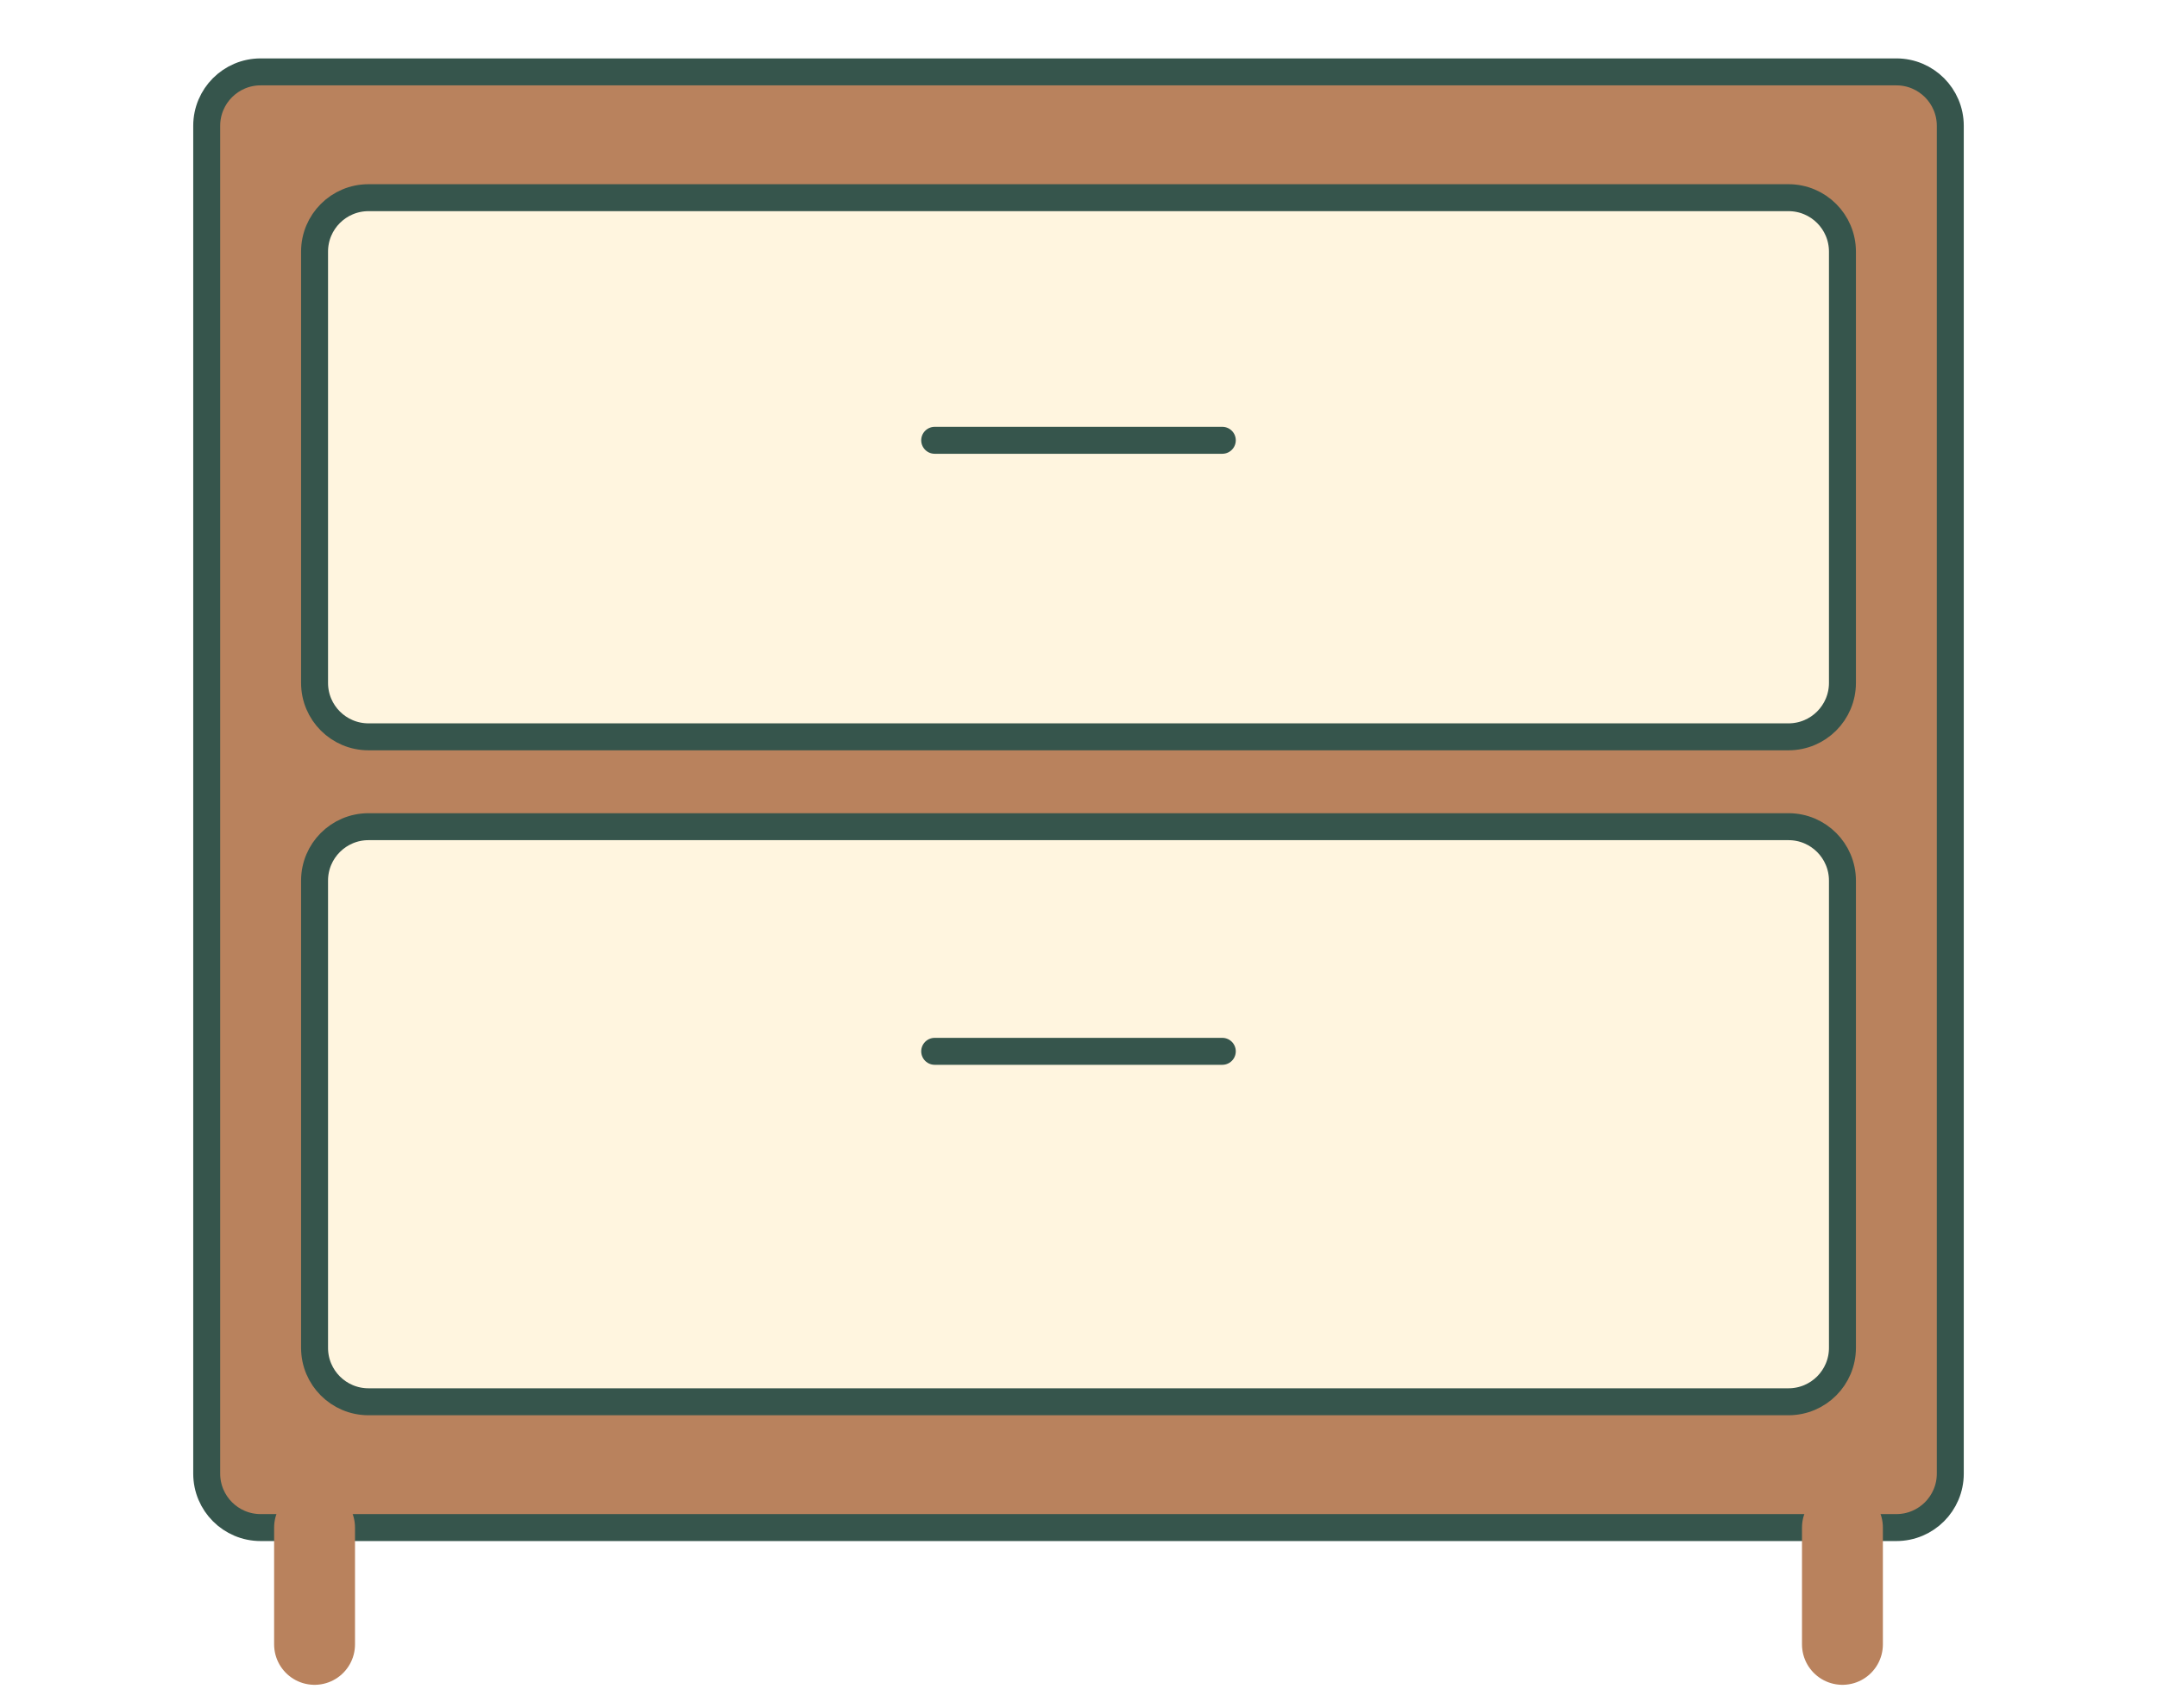
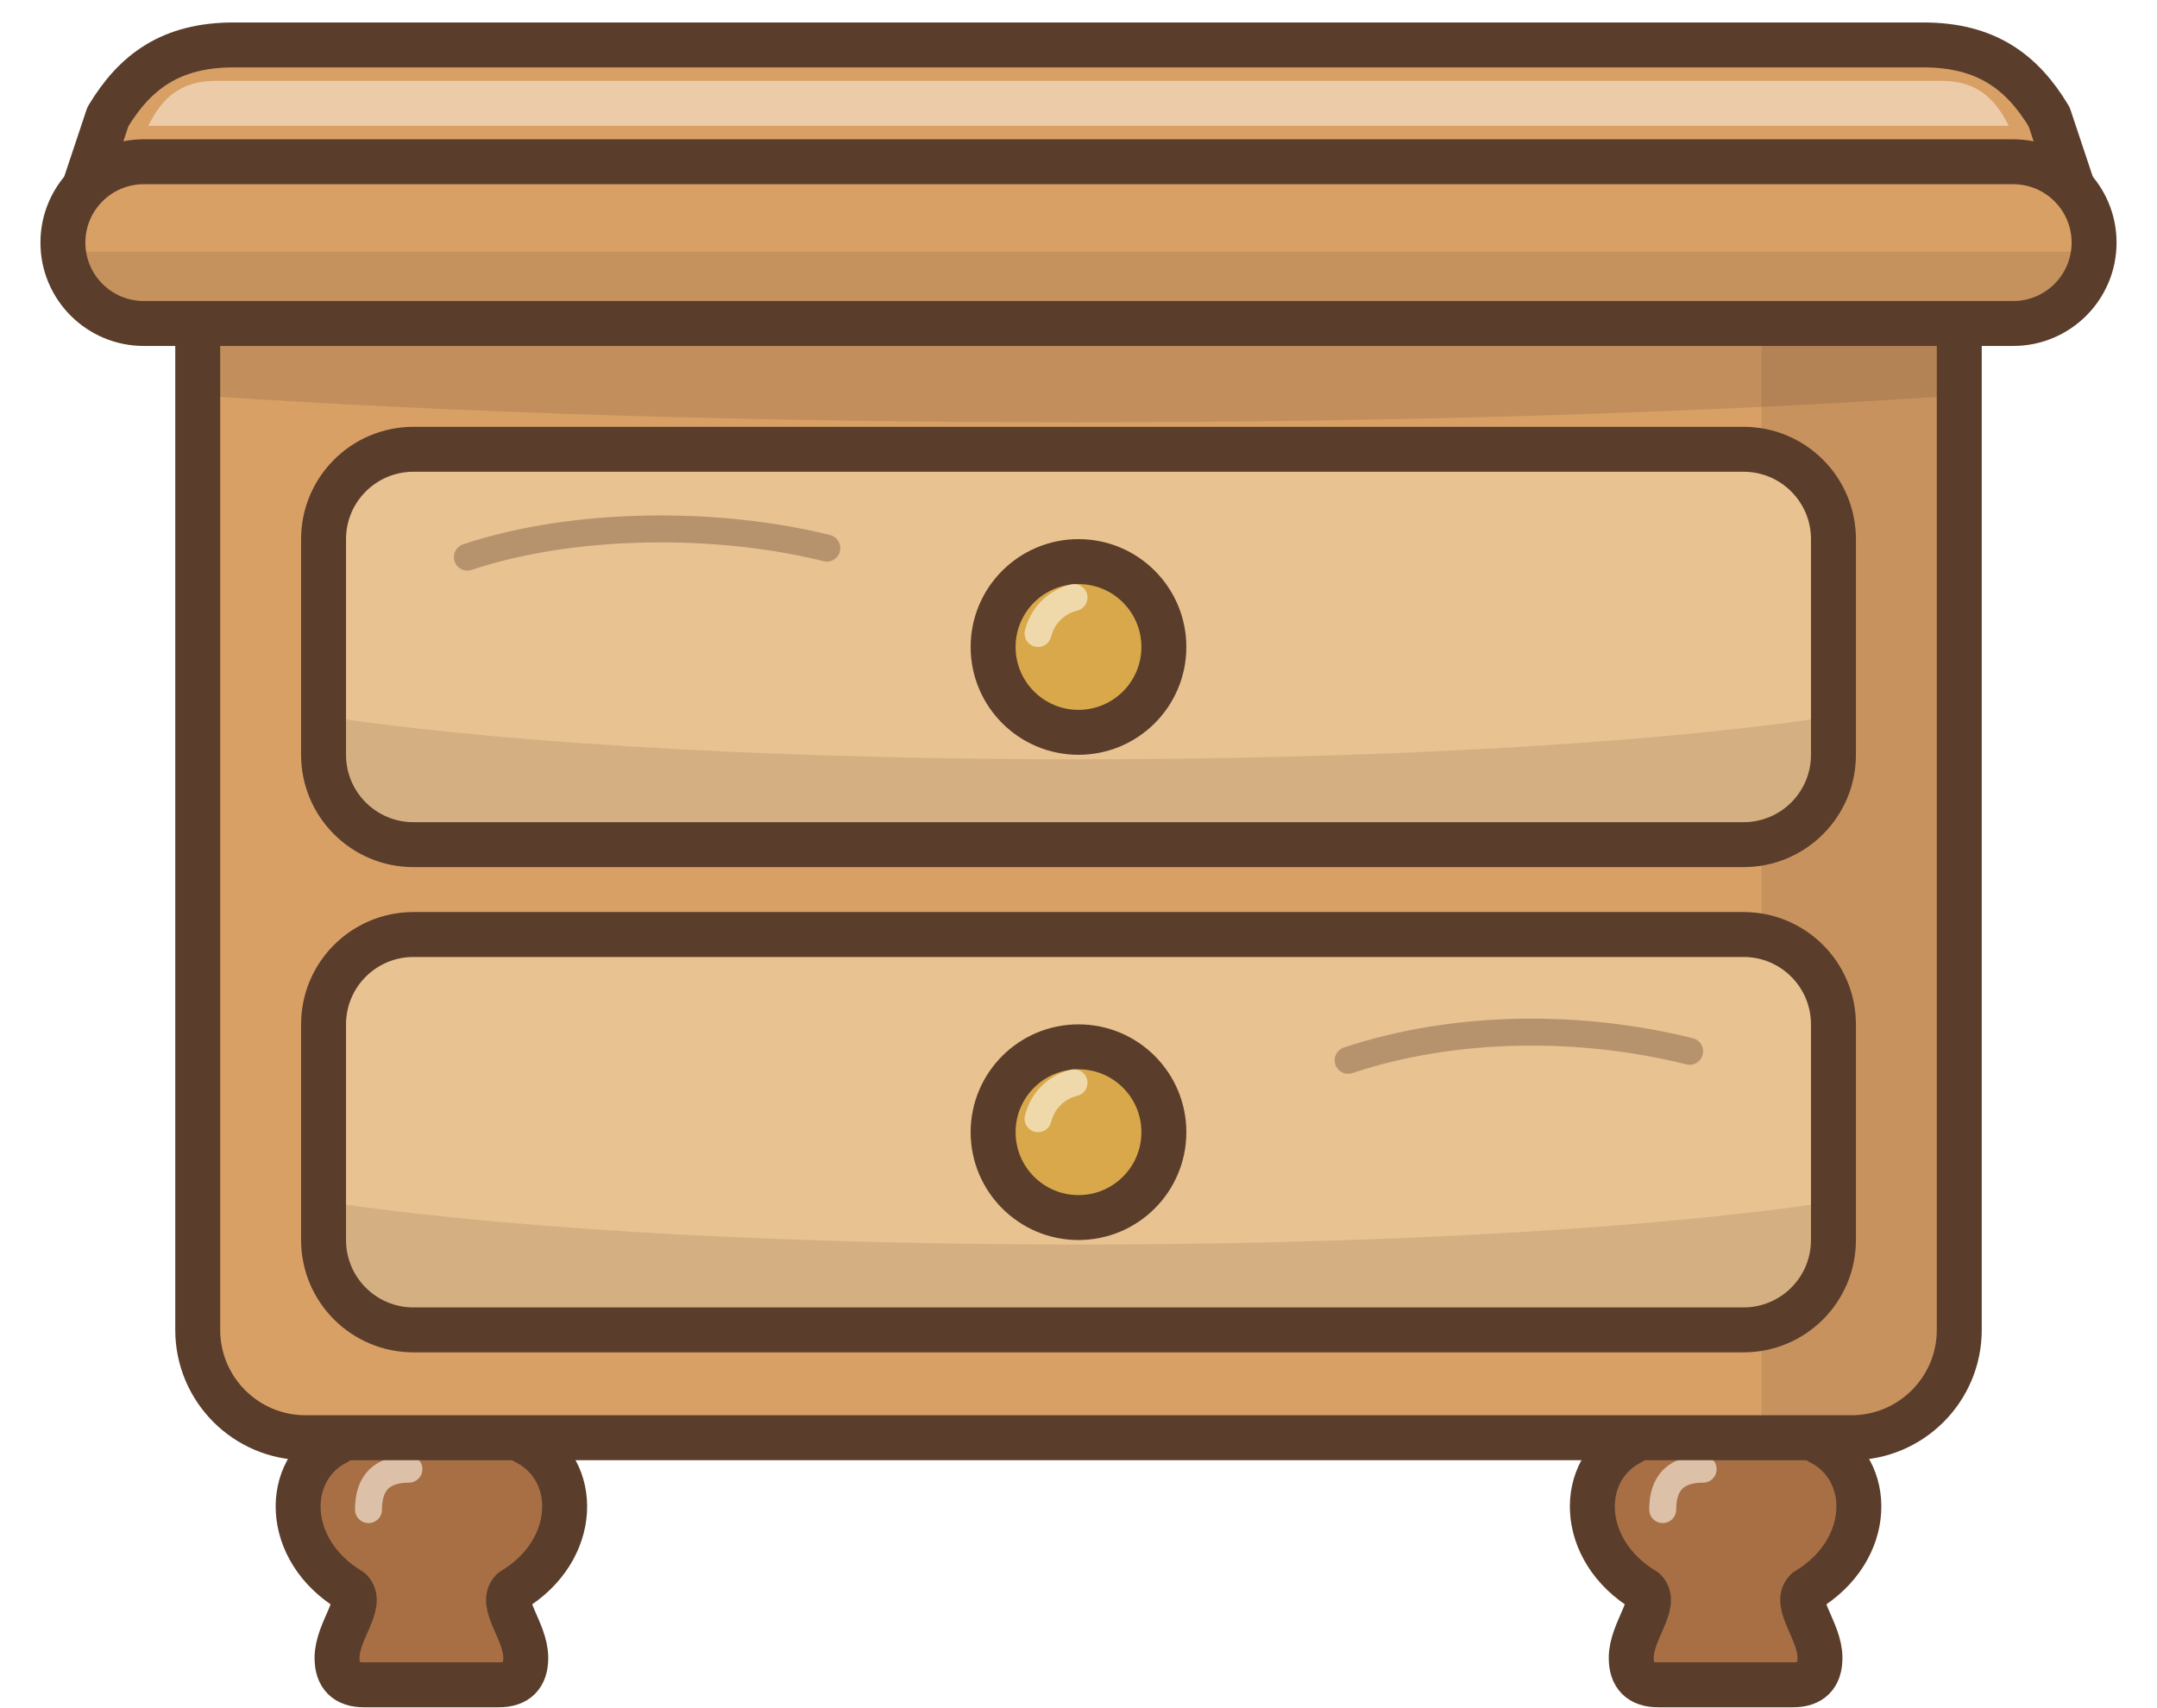
<svg xmlns="http://www.w3.org/2000/svg" viewBox="0 0 240 190">
-   <g fill="none" stroke="#36554c" stroke-width="3" stroke-linecap="round" stroke-linejoin="round">
-     <rect x="23" y="8" width="194" height="162" rx="6" fill="#b9825d" />
-     <path d="M35 170v13m170-13v13" stroke="#b9825d" stroke-width="9" />
-     <rect x="35" y="22" width="170" height="60" rx="6" fill="#fff5df" />
-     <rect x="35" y="92" width="170" height="64" rx="6" fill="#fff5df" />
-     <path d="M104 49h32m-32 68h32" />
+   <g stroke="#5a3d2b" stroke-width="5" stroke-linecap="round" stroke-linejoin="round">
+     <path d="M37.5 151.5h21v9c6 3 6 12-1.5 16.5c-1.5 1.5 1.5 4.5 1.5 7.5q0 3-3 3h-15q-3 0-3-3c0-3 3-6 1.5-7.5c-7.5-4.5-7.5-13.5-1.5-16.5z" fill="#a86f45" />
+     <path d="M181.5 151.5h21v9c6 3 6 12-1.5 16.5c-1.5 1.5 1.5 4.5 1.5 7.5q0 3-3 3h-15q-3 0-3-3c0-3 3-6 1.5-7.5c-7.5-4.5-7.5-13.5-1.5-16.5z" fill="#a86f45" />
+     <path d="M41 168c0-3 1.5-4.5 4.5-4.5" fill="none" stroke="#fff8ea" stroke-width="3" opacity=".6" />
+     <path d="M185 168c0-3 1.5-4.5 4.5-4.5" fill="none" stroke="#fff8ea" stroke-width="3" opacity=".6" />
+     <rect x="22" y="24" width="196" height="136" rx="12" fill="#d9a066" />
+     <path d="M196 34H218V148C218 154.5 212.5 160 206 160H196z" fill="#5a3d2b" opacity=".14" stroke="none" />
+     <path d="M22 34H218V44C160 48 80 48 22 44z" fill="#5a3d2b" opacity=".18" stroke="none" />
+     <rect x="36" y="50" width="168" height="44" rx="10" fill="#e8c290" />
+     <rect x="36" y="104" width="168" height="44" rx="10" fill="#e8c290" />
+     <path d="M38 80C80 86 160 86 202 80V84C202 89.5 197.5 94 192 94H48C42.5 94 38 89.5 38 84z" fill="#5a3d2b" opacity=".14" stroke="none" />
+     <path d="M38 134C80 140 160 140 202 134V138C202 143.5 197.5 148 192 148H48C42.5 148 38 143.5 38 138z" fill="#5a3d2b" opacity=".14" stroke="none" />
+     <path d="M52 62C64 58 80 58 92 61" fill="none" stroke-width="3" opacity=".35" />
+     <path d="M150 118C162 114 176 114 188 117" fill="none" stroke-width="3" opacity=".35" />
+     <circle cx="120" cy="72" r="9.5" fill="#d8a84a" />
+     <circle cx="120" cy="126" r="9.5" fill="#d8a84a" />
+     <path d="M115.5 70.5c.5-2 2-3.5 4-4" fill="none" stroke="#fff8ea" stroke-width="3" opacity=".6" />
+     <path d="M115.5 124.5c.5-2 2-3.5 4-4" fill="none" stroke="#fff8ea" stroke-width="3" opacity=".6" />
+     <path d="M26 5H214C221 5 225 8 228 13L231 22H9L12 13C15 8 19 5 26 5z" fill="#d9a066" />
+     <path d="M24 9H216C220 9 222 11 223.5 14H16.5C18 11 20 9 24 9z" fill="#fff8ea" opacity=".5" stroke="none" />
+     <rect x="7" y="18" width="226" height="18" rx="9" fill="#d9a066" />
+     <path d="M8 28H232C232 32 228.5 35 224.5 35H15.5C11.5 35 8 32 8 28z" fill="#5a3d2b" opacity=".16" stroke="none" />
  </g>
</svg>
